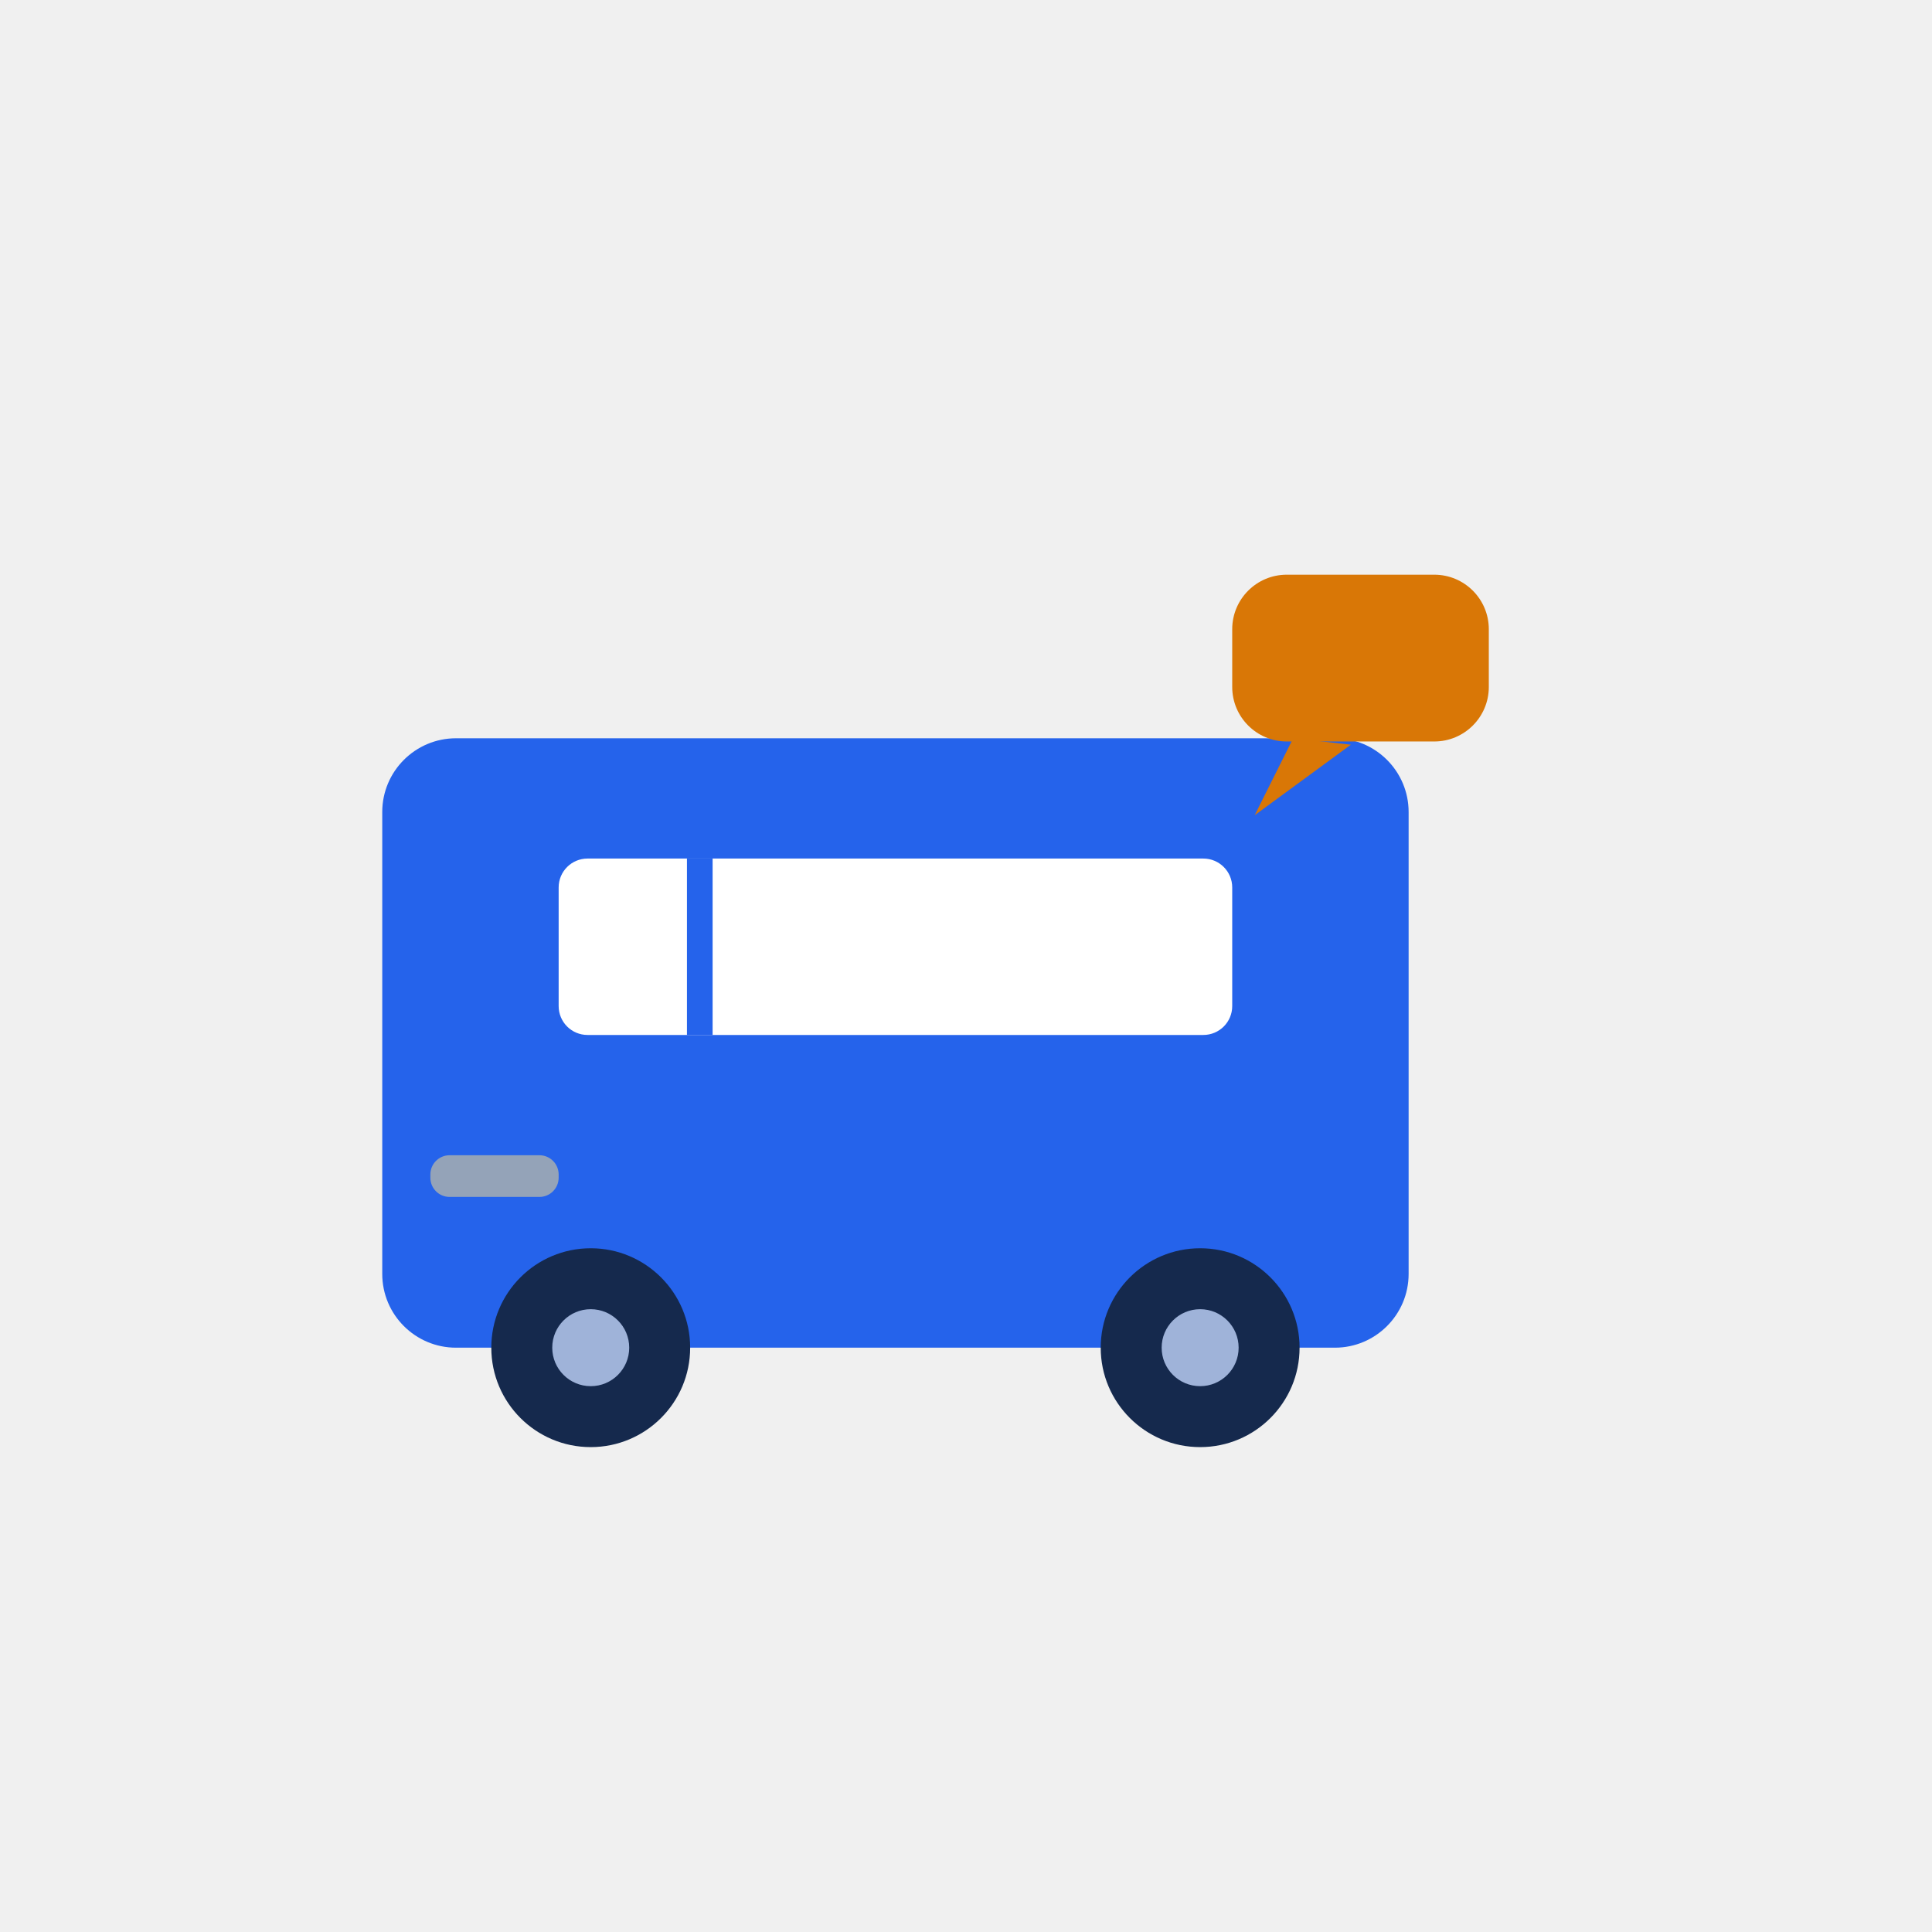
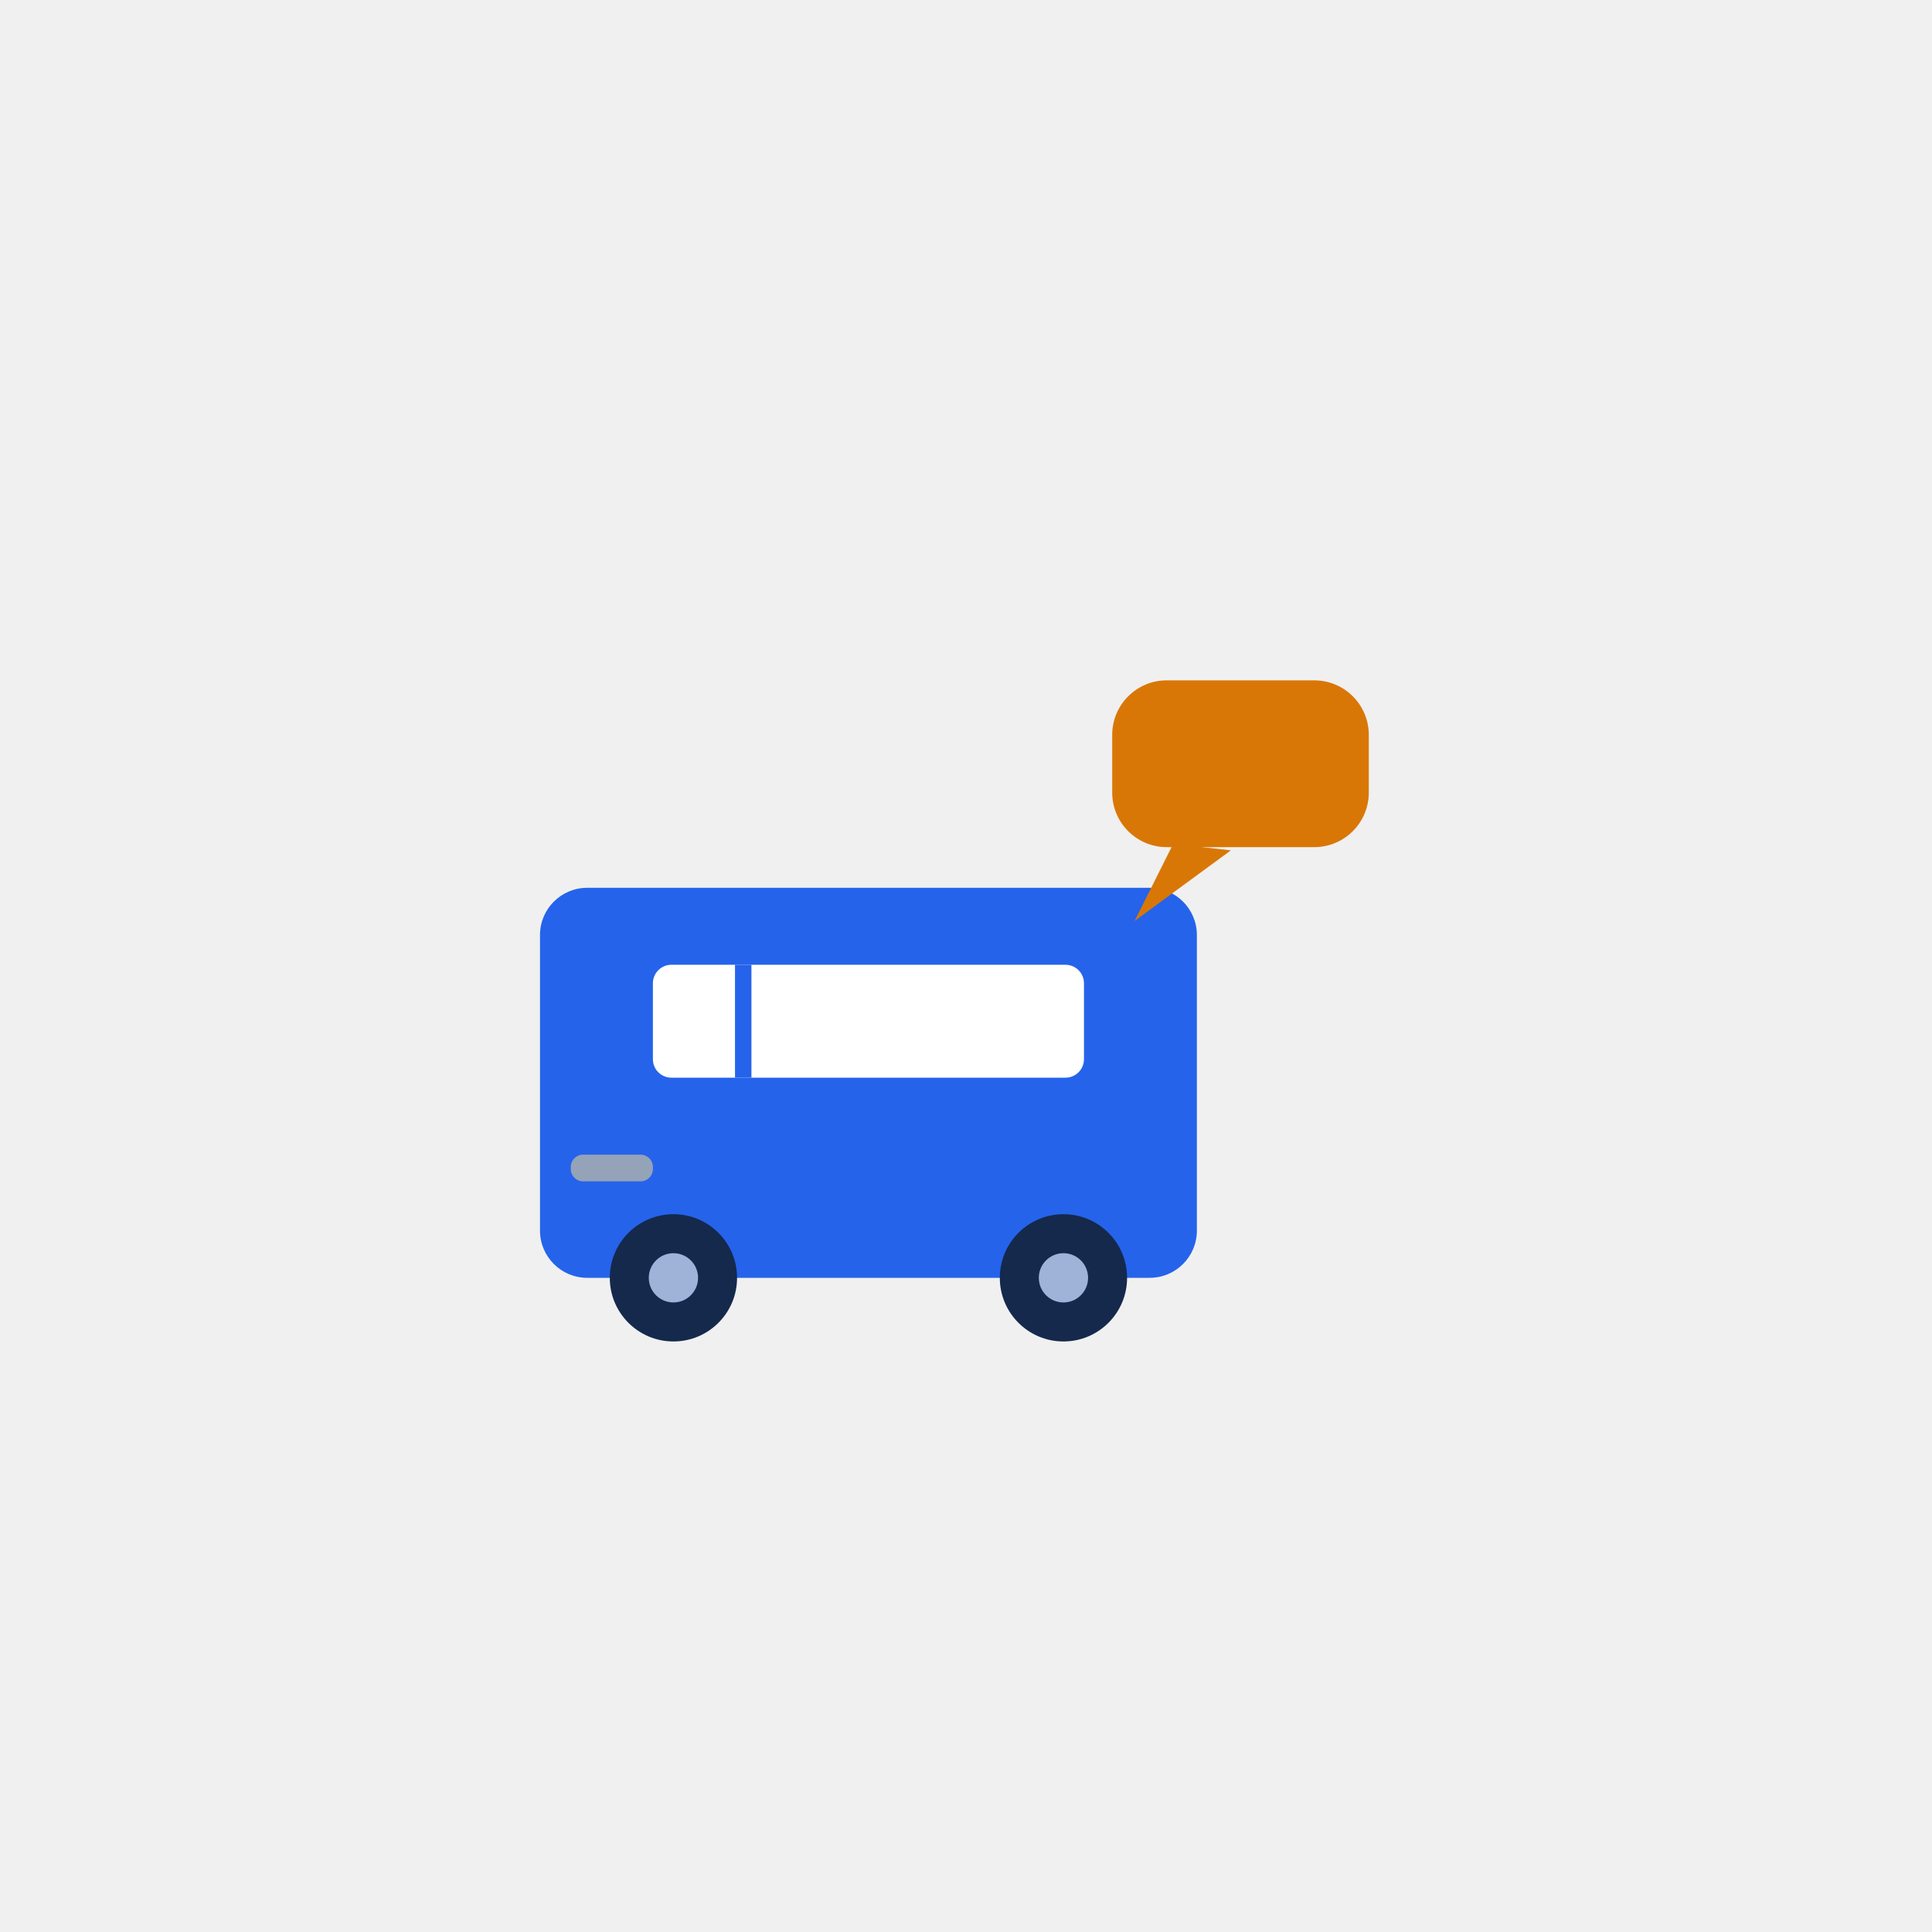
<svg xmlns="http://www.w3.org/2000/svg" width="1024" height="1024" viewBox="0 0 1024 1024">
-   <g transform="translate(512,512) scale(0.85) translate(-554,-442)">
-     <rect x="190" y="300" width="640" height="380" rx="46" fill="#2563eb" />
-     <rect x="300" y="375" width="420" height="110" rx="18" fill="#ffffff" />
-     <rect x="380" y="375" width="16" height="110" fill="#2563eb" />
-     <rect x="220" y="560" width="80" height="26" rx="12" fill="#94a3b8" />
-     <circle cx="320" cy="680" r="62" fill="#15294d" />
-     <circle cx="320" cy="680" r="24" fill="#9fb3d9" />
-     <circle cx="700" cy="680" r="62" fill="#15294d" />
-     <circle cx="700" cy="680" r="24" fill="#9fb3d9" />
-     <rect x="720" y="198" width="160" height="104" rx="34" fill="#d97706" />
-     <polygon points="758,300 734,348 794,304" fill="#d97706" />
+   <g transform="translate(522,512) scale(0.68) translate(-600.75,-405.15)">
+     <g transform="translate(510,521) scale(0.8) translate(-510,-521)">
+       <rect x="190" y="300" width="640" height="380" rx="46" fill="#2563eb" />
+       <rect x="300" y="375" width="420" height="110" rx="18" fill="#ffffff" />
+       <rect x="380" y="375" width="16" height="110" fill="#2563eb" />
+       <rect x="220" y="560" width="80" height="26" rx="12" fill="#94a3b8" />
+       <circle cx="320" cy="680" r="62" fill="#15294d" />
+       <circle cx="320" cy="680" r="24" fill="#9fb3d9" />
+       <circle cx="700" cy="680" r="62" fill="#15294d" />
+       <circle cx="700" cy="680" r="24" fill="#9fb3d9" />
+     </g>
+     <g transform="translate(800,260) scale(1.25) translate(-800,-260)">
+       <rect x="720" y="198" width="160" height="104" rx="34" fill="#d97706" />
+       <polygon points="758,300 734,348 794,304" fill="#d97706" />
+     </g>
  </g>
</svg>
